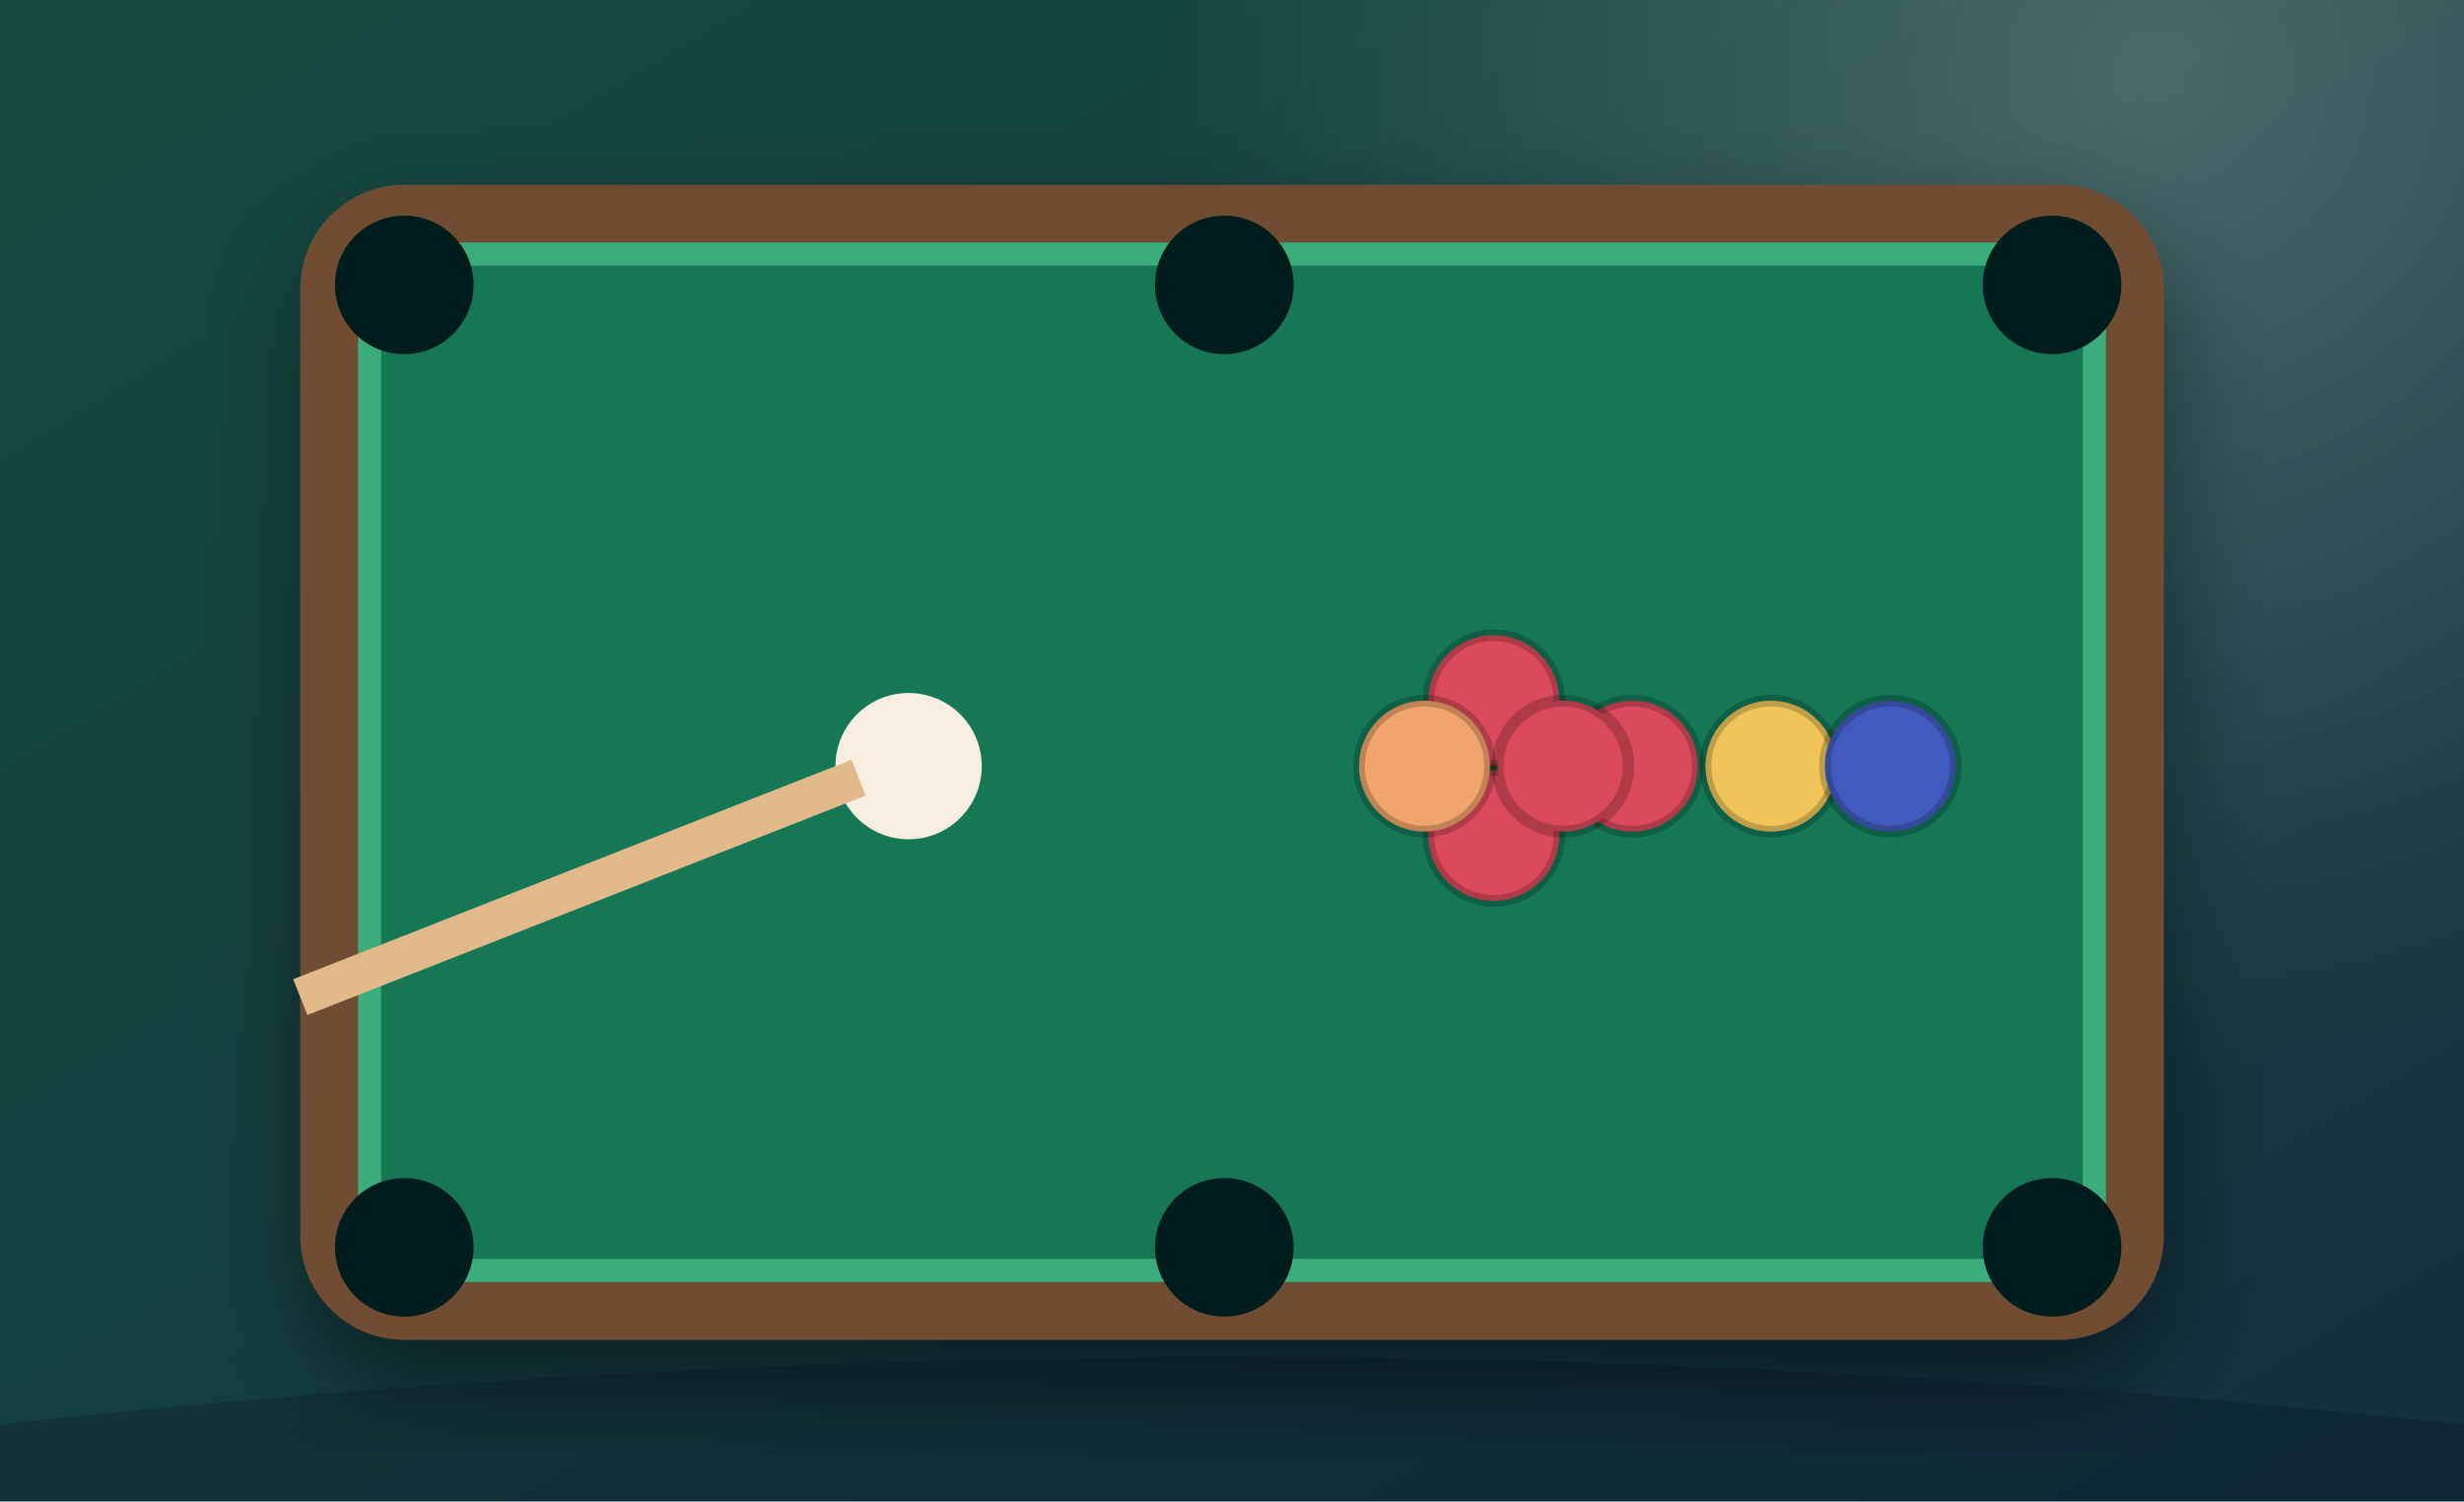
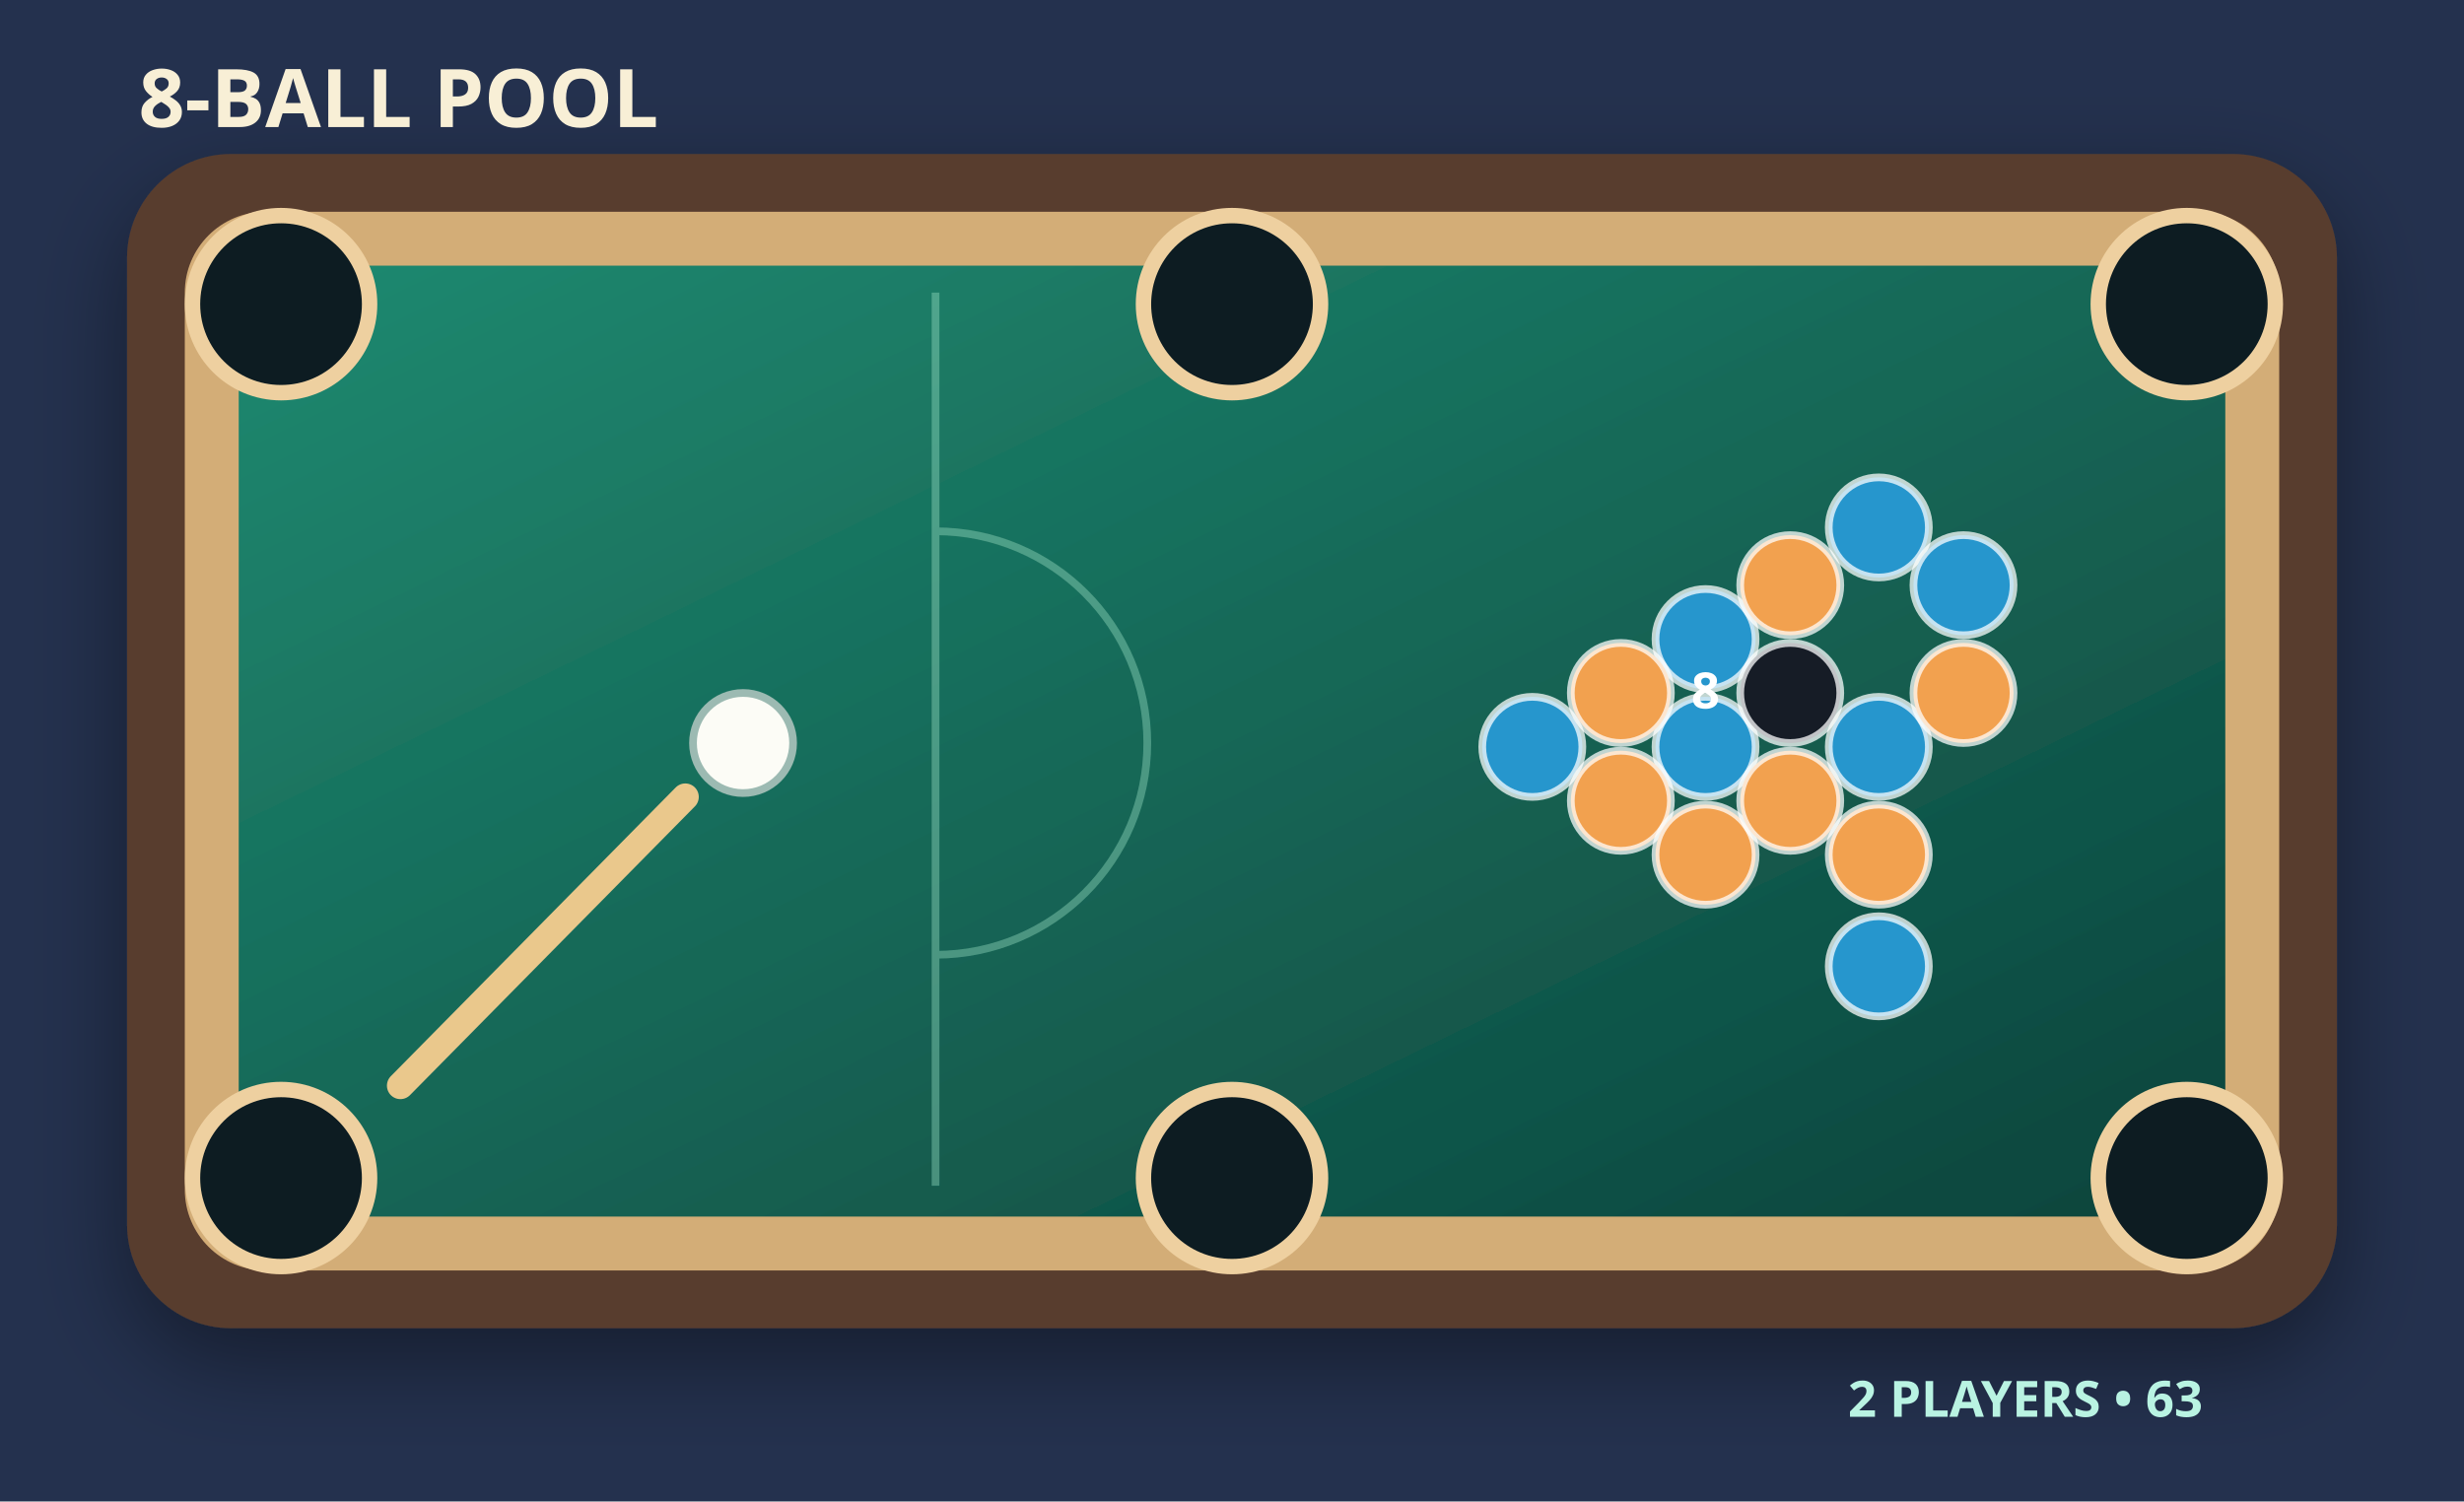
- <svg xmlns="http://www.w3.org/2000/svg" viewBox="0 0 640 390" role="img" aria-label="snooker">
+ <svg xmlns="http://www.w3.org/2000/svg" viewBox="0 0 640 390" role="img" aria-label="8-ball pool table with blue and orange balls">
  <defs>
-     <linearGradient id="g" x2="1" y2="1">
-       <stop stop-color="#164c3f" />
-       <stop offset="1" stop-color="#122f40" />
+     <linearGradient id="felt" x2="1" y2="1">
+       <stop stop-color="#1f8970" />
+       <stop offset="1" stop-color="#0c443c" />
    </linearGradient>
-     <radialGradient id="shine">
-       <stop stop-color="#fff" stop-opacity=".22" />
-       <stop offset="1" stop-color="#fff" stop-opacity="0" />
-     </radialGradient>
-     <filter id="shadow">
-       <feDropShadow dx="0" dy="12" stdDeviation="13" flood-opacity=".45" />
+     <filter id="sh">
+       <feDropShadow dx="0" dy="9" stdDeviation="12" flood-opacity=".4" />
    </filter>
  </defs>
-   <rect width="640" height="390" fill="url(#g)" />
-   <circle cx="560" cy="20" r="260" fill="url(#shine)" />
-   <g filter="url(#shadow)" transform="translate(78 48)">
-     <rect width="484" height="300" rx="27" fill="#704d33" />
-     <rect x="18" y="18" width="448" height="264" rx="18" fill="#137755" stroke="#3bad7b" stroke-width="6" />
-     <circle cx="27" cy="26" r="18" fill="#061d1b" />
-     <circle cx="27" cy="276" r="18" fill="#061d1b" />
-     <circle cx="240" cy="26" r="18" fill="#061d1b" />
-     <circle cx="240" cy="276" r="18" fill="#061d1b" />
-     <circle cx="455" cy="26" r="18" fill="#061d1b" />
-     <circle cx="455" cy="276" r="18" fill="#061d1b" />
-     <circle cx="158" cy="151" r="19" fill="#f7eee1" />
-     <g>
-       <circle cx="310" cy="134" r="17" fill="#db485d" stroke="#0003" stroke-width="3" />
-       <circle cx="346" cy="151" r="17" fill="#db485d" stroke="#0003" stroke-width="3" />
-       <circle cx="310" cy="169" r="17" fill="#db485d" stroke="#0003" stroke-width="3" />
-       <circle cx="382" cy="151" r="17" fill="#f0c458" stroke="#0003" stroke-width="3" />
-       <circle cx="413" cy="151" r="17" fill="#415abe" stroke="#0003" stroke-width="3" />
-       <circle cx="328" cy="151" r="17" fill="#db485d" stroke="#0003" stroke-width="3" />
-       <circle cx="292" cy="151" r="17" fill="#f1a46c" stroke="#0003" stroke-width="3" />
+   <rect width="640" height="390" fill="#24314e" />
+   <g transform="translate(33 40)" filter="url(#sh)">
+     <rect width="574" height="305" rx="27" fill="#583c2e" />
+     <rect x="15" y="15" width="544" height="275" rx="21" fill="#d3ad77" />
+     <rect x="29" y="29" width="516" height="247" rx="14" fill="url(#felt)" />
+     <g fill="#0a1b22" stroke="#eed0a0" stroke-width="4">
+       <circle cx="40" cy="39" r="23" />
+       <circle cx="287" cy="39" r="23" />
+       <circle cx="535" cy="39" r="23" />
+       <circle cx="40" cy="266" r="23" />
+       <circle cx="287" cy="266" r="23" />
+       <circle cx="535" cy="266" r="23" />
    </g>
-     <path d="M145 154L0 211" stroke="#e1b98b" stroke-width="10" />
+     <g stroke="#a4e8cb" stroke-width="2" opacity=".38">
+       <path d="M210 36v232" />
+       <path d="M210 98a55 55 0 0 1 0 110" fill="none" />
+     </g>
+     <circle cx="160" cy="153" r="13" fill="#fcfcf6" stroke="#9cbab2" stroke-width="2" />
+     <g transform="translate(365 154)" stroke="#ffffffbb" stroke-width="2">
+       <g fill="#2696cd">
+         <circle cx="0" cy="0" r="13" />
+         <circle cx="45" cy="-28" r="13" />
+         <circle cx="45" cy="0" r="13" />
+         <circle cx="90" cy="-57" r="13" />
+         <circle cx="90" cy="0" r="13" />
+         <circle cx="90" cy="57" r="13" />
+         <circle cx="112" cy="-42" r="13" />
+       </g>
+       <g fill="#f2a14f">
+         <circle cx="23" cy="-14" r="13" />
+         <circle cx="23" cy="14" r="13" />
+         <circle cx="45" cy="28" r="13" />
+         <circle cx="67" cy="-42" r="13" />
+         <circle cx="67" cy="14" r="13" />
+         <circle cx="90" cy="28" r="13" />
+         <circle cx="112" cy="-14" r="13" />
+       </g>
+       <circle cx="67" cy="-14" r="13" fill="#171e28" />
+     </g>
+     <g fill="#fff" font-family="system-ui" font-size="13" font-weight="900">
+       <text x="410" y="144" text-anchor="middle">8</text>
+     </g>
+     <path d="M71 242L145 167" stroke="#eac88c" stroke-width="7" stroke-linecap="round" />
  </g>
-   <path d="M0 370 Q320 335 640 370L640 390H0" fill="#040714" opacity=".2" />
+   <text x="36" y="33" fill="#f8efd6" font-family="system-ui" font-weight="900" font-size="21">8-BALL POOL</text>
+   <text x="480" y="368" fill="#b9f3e2" font-family="system-ui" font-weight="700" font-size="13">2 PLAYERS  •  63</text>
</svg>
